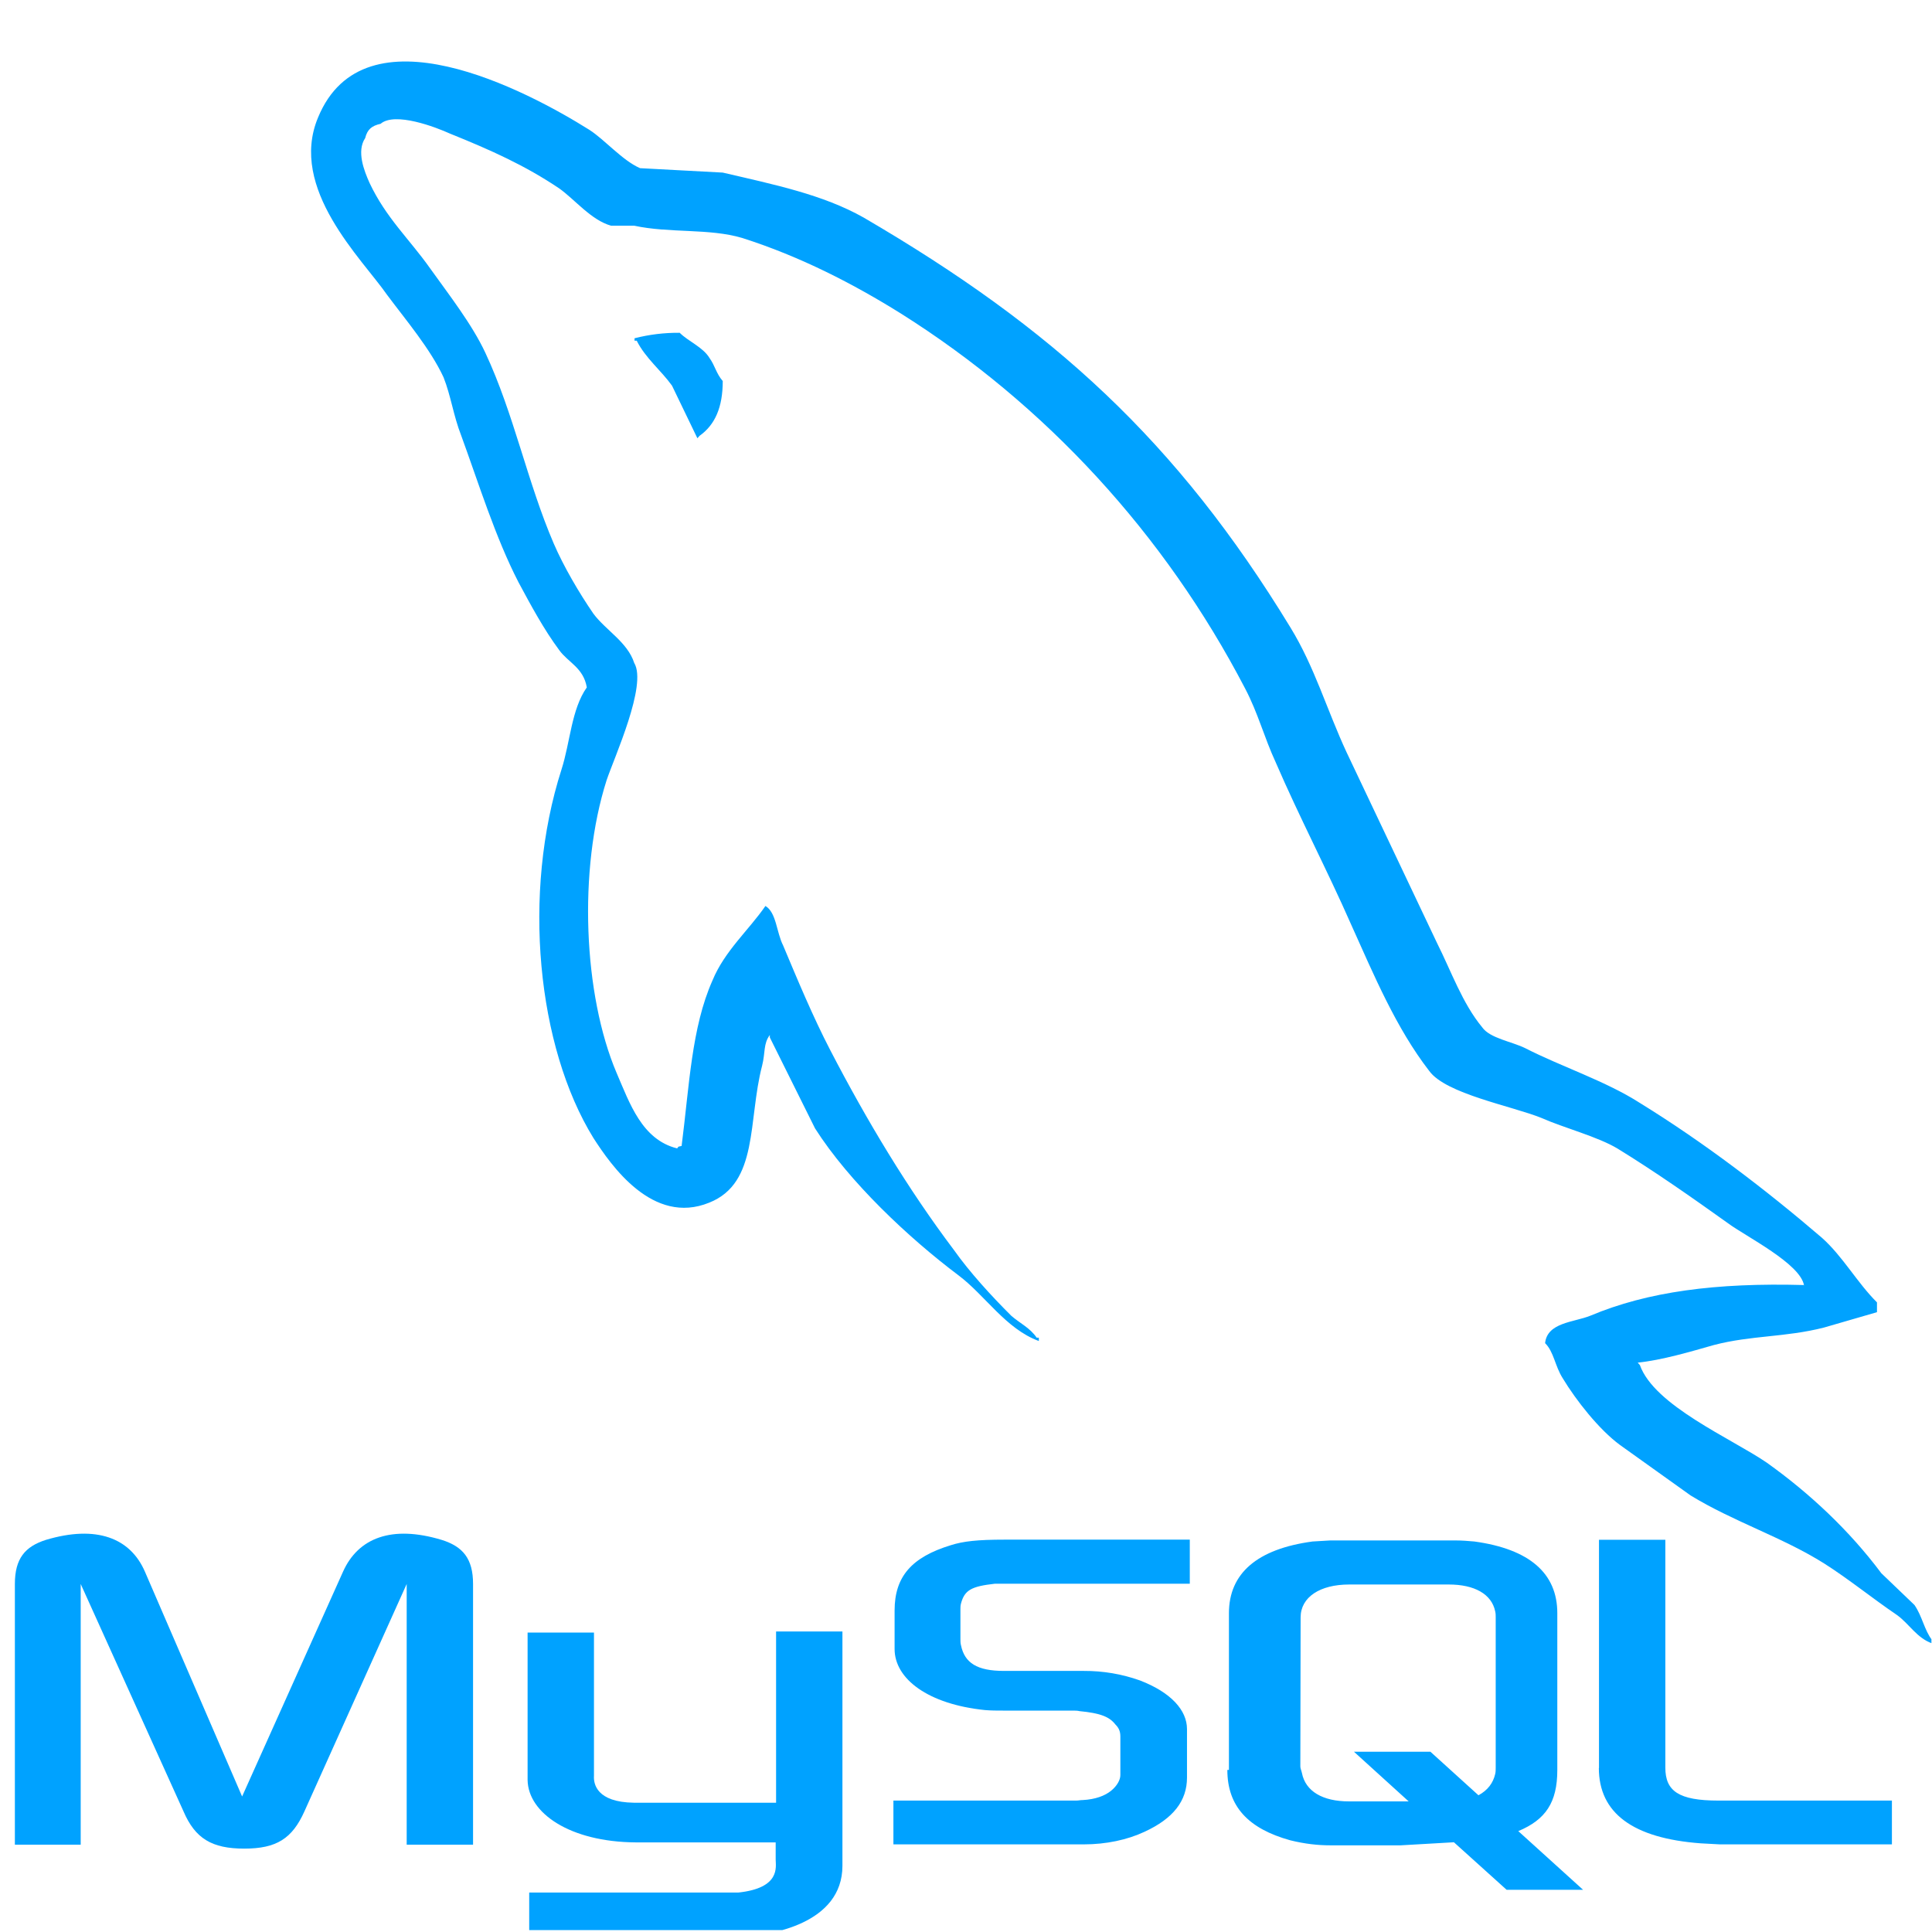
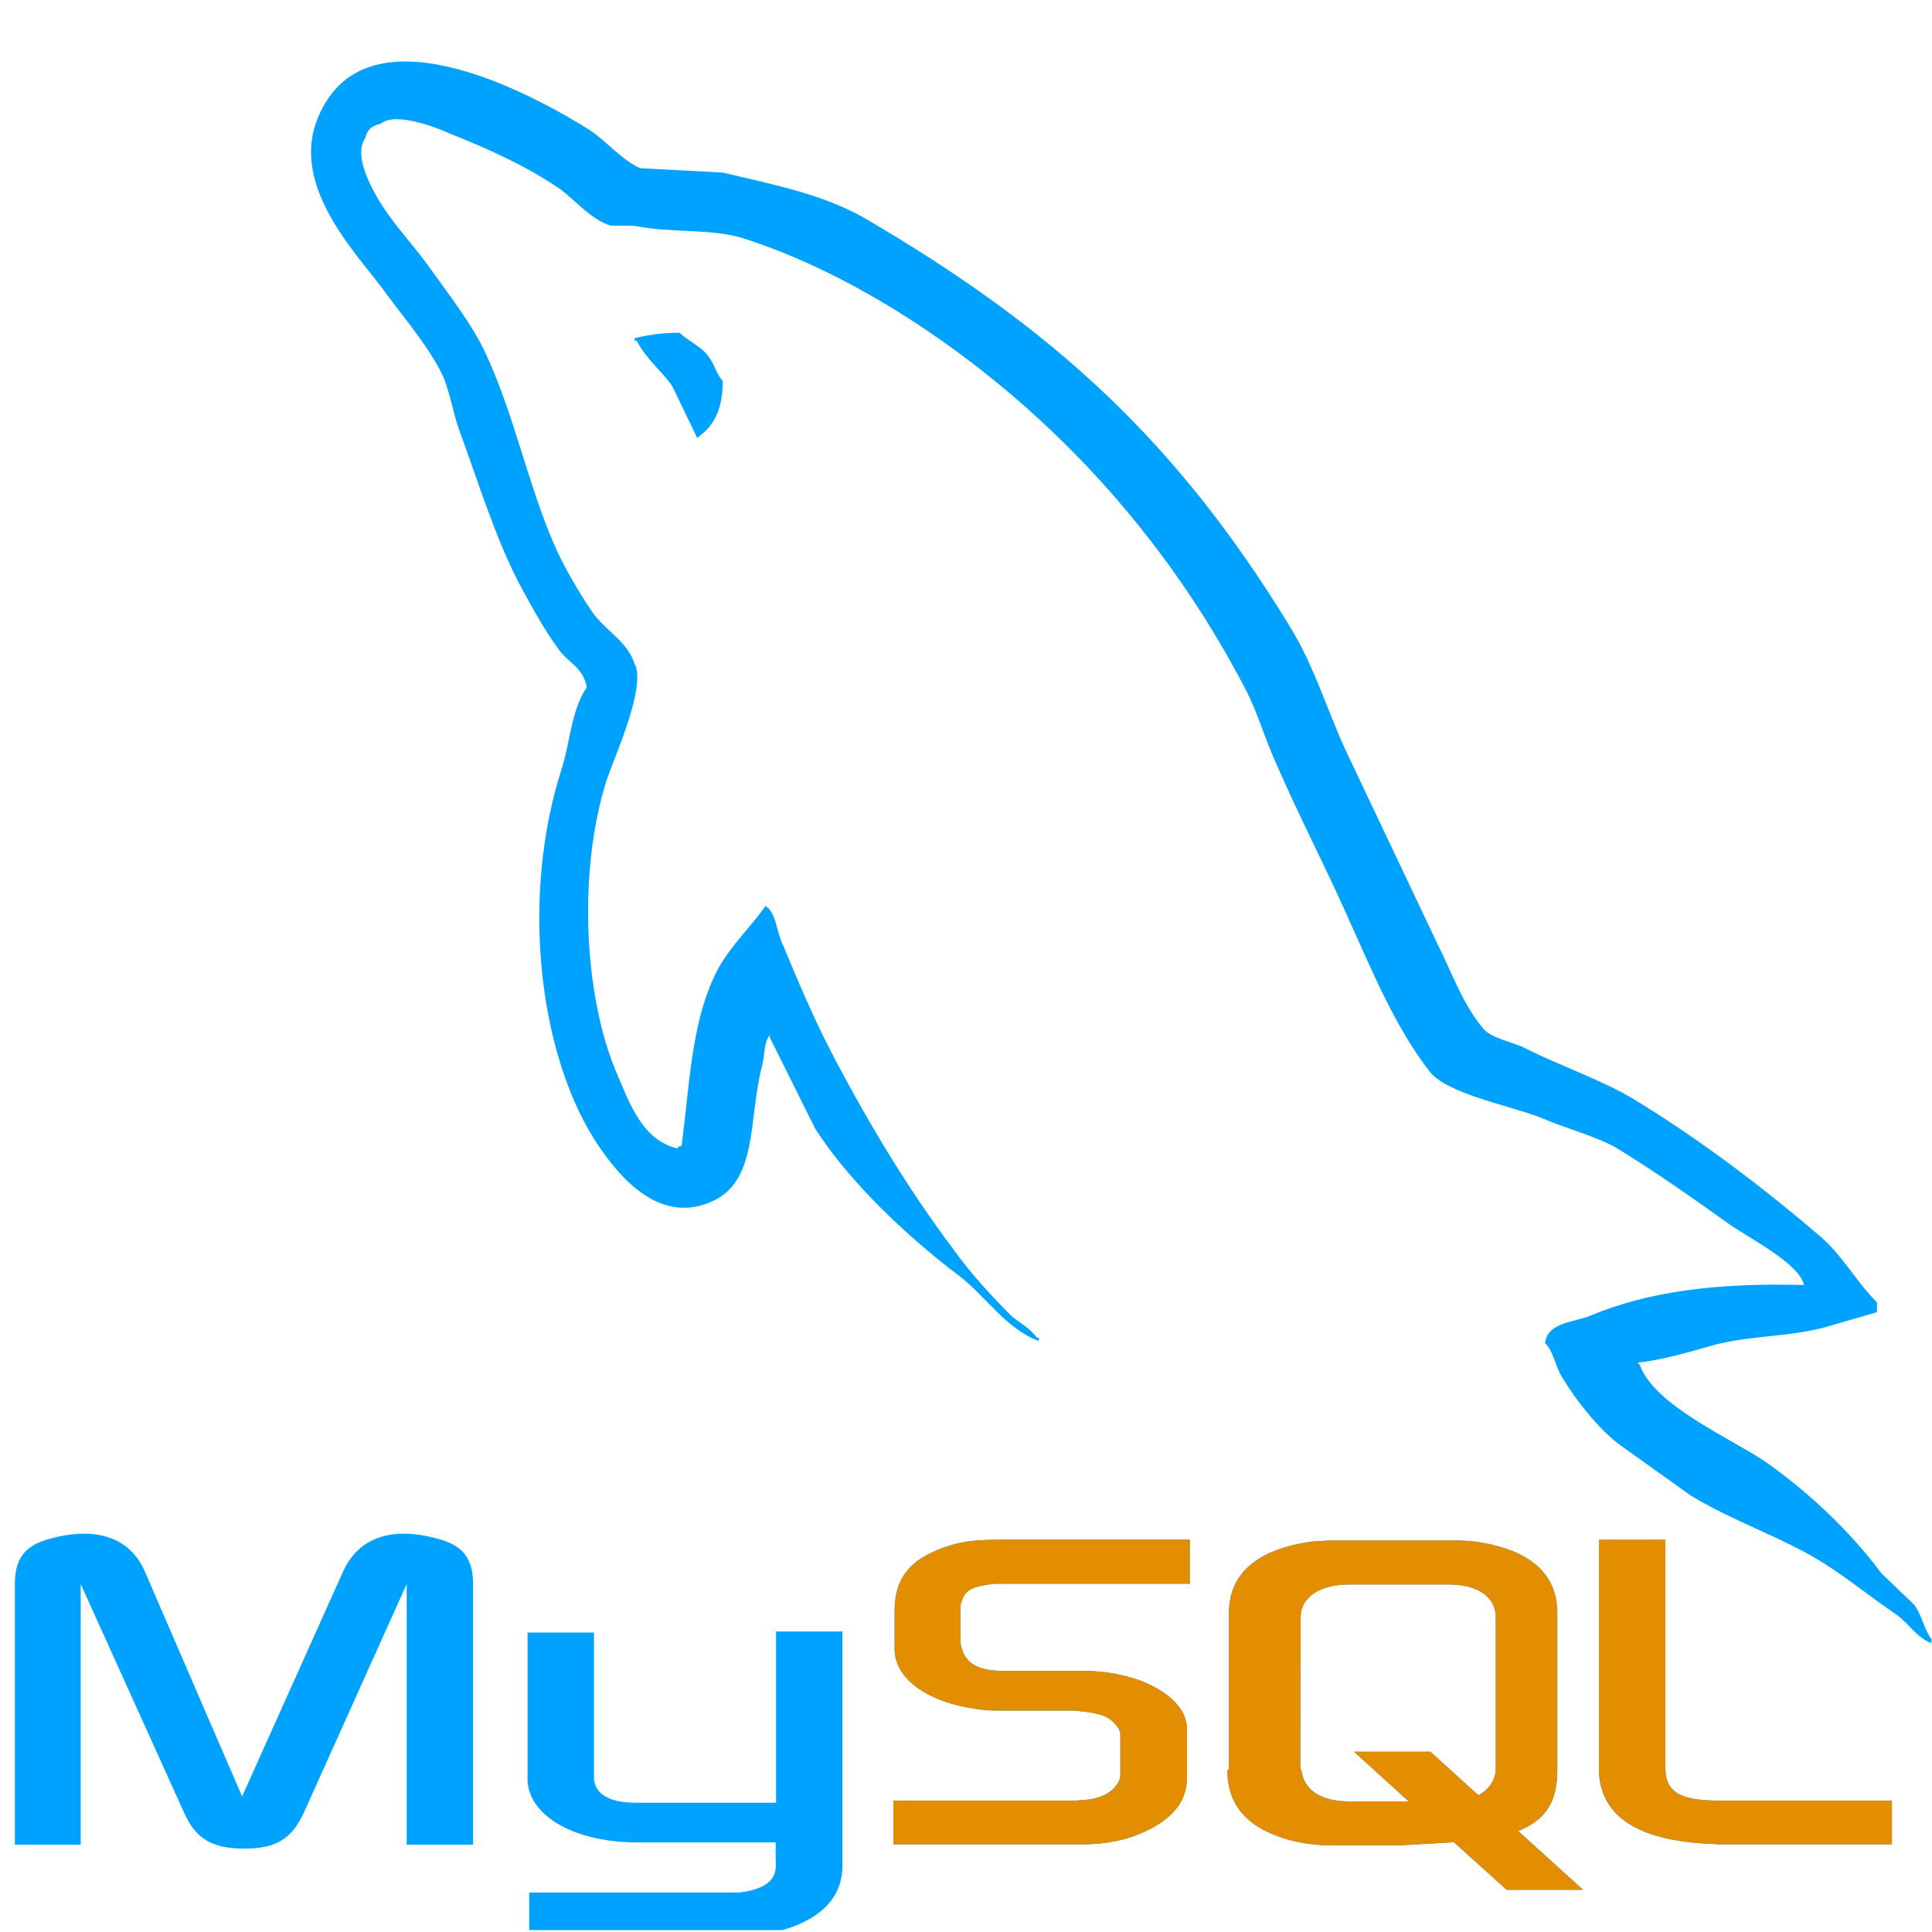
<svg xmlns="http://www.w3.org/2000/svg" width="500" zoomAndPan="magnify" viewBox="0 0 375 375" height="500" preserveAspectRatio="xMidYMid meet" version="1.0">
  <defs>
-     <clipPath id="cc84a31786">
+     <clipPath id="90a4bcc783">
      <path d="M 60 11 L 374.887 11 L 374.887 319 L 60 319 Z M 60 11 " clip-rule="nonzero" />
    </clipPath>
-     <clipPath id="44ecea52f2">
+     <clipPath id="e4c7d565eb">
      <path d="M 2 297 L 164 297 L 164 374.633 L 2 374.633 Z M 2 297 " clip-rule="nonzero" />
    </clipPath>
  </defs>
-   <g clip-path="url(#cc84a31786)">
+   <g clip-path="url(#90a4bcc783)">
    <path fill="#00a2ff" d="M 350.191 249.426 C 333.078 248.949 319.801 250.703 308.672 255.383 C 305.465 256.672 300.324 256.672 299.902 260.703 C 301.613 262.395 301.82 265.164 303.32 267.512 C 305.887 271.77 310.387 277.504 314.449 280.477 L 328.145 290.266 C 336.492 295.367 345.91 298.344 354.039 303.449 C 358.75 306.43 363.457 310.258 368.168 313.453 C 370.566 315.152 372.02 317.922 375.016 318.98 L 375.016 318.34 C 373.52 316.43 373.09 313.668 371.598 311.531 L 365.168 305.367 C 358.965 297.07 351.258 289.836 342.91 283.887 C 336.062 279.203 321.086 272.828 318.301 264.961 L 317.879 264.484 C 322.582 264.008 328.145 262.352 332.645 261.074 C 339.926 259.168 346.555 259.59 354.039 257.676 L 364.32 254.695 L 364.32 252.789 C 360.469 248.961 357.684 243.855 353.621 240.242 C 342.711 230.887 330.719 221.738 318.301 214.082 C 311.668 209.828 303.105 207.059 296.047 203.449 C 293.469 202.172 289.195 201.535 287.699 199.406 C 283.836 194.734 281.703 188.562 278.922 183.027 L 261.371 146.02 C 257.52 137.727 255.16 129.43 250.461 121.773 C 228.414 85.613 204.438 63.711 167.625 42.223 C 159.711 37.758 150.297 35.836 140.285 33.5 L 124.234 32.641 C 120.805 31.156 117.383 27.113 114.387 25.195 C 102.188 17.539 70.723 0.949 61.73 22.812 C 55.949 36.637 70.293 50.246 75.16 57.27 C 78.809 62.16 83.508 67.691 86.086 73.219 C 87.523 76.836 88.004 80.668 89.504 84.496 C 92.926 93.852 96.137 104.277 100.633 113.004 C 103.031 117.469 105.551 122.156 108.547 126.191 C 110.262 128.578 113.258 129.598 113.898 133.426 C 110.898 137.684 110.691 144.055 108.98 149.379 C 101.27 173.418 104.27 203.191 115.184 220.887 C 118.613 226.203 126.695 237.906 137.66 233.434 C 147.293 229.605 145.145 217.484 147.926 206.848 C 148.574 204.297 148.141 202.598 149.422 200.891 L 149.422 201.367 L 158.199 219.02 C 164.836 229.441 176.395 240.289 186.023 247.527 C 191.156 251.355 195.223 257.953 201.641 260.289 L 201.641 259.645 L 201.219 259.645 C 199.934 257.738 198.004 256.879 196.293 255.395 C 192.441 251.566 188.164 246.883 185.164 242.633 C 176.18 230.723 168.266 217.531 161.199 203.922 C 157.77 197.328 154.77 190.098 152 183.504 C 150.703 180.949 150.703 177.117 148.57 175.848 C 145.355 180.52 140.652 184.57 138.289 190.312 C 134.223 199.453 133.801 210.73 132.301 222.43 C 131.438 222.641 131.824 222.43 131.438 222.906 C 124.598 221.207 122.238 214.18 119.672 208.23 C 113.254 193.129 112.18 168.883 117.742 151.441 C 119.242 146.973 125.668 132.934 123.102 128.68 C 121.809 124.641 117.539 122.305 115.176 119.109 C 112.395 115.066 109.406 109.965 107.48 105.5 C 102.348 93.582 99.781 80.398 94.211 68.488 C 91.633 62.957 87.145 57.211 83.504 52.113 C 79.438 46.367 74.949 42.324 71.738 35.523 C 70.668 33.137 69.172 29.352 70.883 26.797 C 71.305 25.098 72.168 24.414 73.871 24.031 C 76.652 21.648 84.578 24.672 87.359 25.941 C 95.273 29.133 101.91 32.109 108.543 36.57 C 111.543 38.695 114.754 42.738 118.609 43.809 L 123.105 43.809 C 129.957 45.293 137.656 44.285 144.07 46.191 C 155.414 49.812 165.684 55.125 174.895 60.875 C 202.926 78.527 226.047 103.625 241.668 133.621 C 244.234 138.512 245.305 142.977 247.664 148.082 C 252.164 158.508 257.727 169.141 262.211 179.355 C 266.711 189.352 270.992 199.57 277.41 207.863 C 280.621 212.332 293.461 214.668 299.234 217.008 C 303.52 218.914 310.148 220.629 314.008 222.965 C 321.281 227.434 328.559 232.539 335.402 237.43 C 338.824 239.977 349.531 245.297 350.168 249.539 Z M 131.934 64.594 C 128.965 64.566 126.039 64.922 123.164 65.656 L 123.164 66.133 L 123.586 66.133 C 125.301 69.535 128.297 71.875 130.438 74.855 L 135.363 85.066 L 135.785 84.59 C 138.781 82.465 140.285 79.059 140.285 73.961 C 139 72.473 138.789 70.98 137.719 69.492 C 136.434 67.367 133.648 66.297 131.934 64.602 Z M 131.934 64.594 " fill-opacity="1" fill-rule="evenodd" />
  </g>
-   <path fill="#00a2ff" d="M 173.41 357.992 L 210.352 357.992 C 214.68 357.992 218.801 357.117 222.152 355.547 C 227.742 352.969 230.395 349.543 230.395 345.035 L 230.395 335.605 C 230.395 332 227.355 328.523 221.273 326.176 C 217.75 324.926 214.117 324.309 210.379 324.324 L 194.867 324.324 C 189.664 324.324 187.219 322.777 186.523 319.324 C 186.418 318.938 186.418 318.551 186.418 318.141 L 186.418 312.344 C 186.418 312.035 186.418 311.648 186.523 311.262 C 187.219 308.609 188.582 307.91 193.117 307.398 L 230.938 307.398 L 230.938 298.844 L 194.945 298.844 C 189.742 298.844 186.961 299.152 184.539 299.926 C 176.965 302.242 173.641 306.004 173.641 312.602 L 173.641 320.07 C 173.641 325.867 180.133 330.789 191.16 331.922 C 192.344 332.027 193.605 332.027 194.895 332.027 L 208.164 332.027 C 208.676 332.027 209.141 332.027 209.527 332.129 C 213.547 332.516 215.324 333.211 216.484 334.703 C 217.258 335.477 217.461 336.172 217.461 337.074 L 217.461 344.547 C 217.461 345.422 216.871 346.605 215.66 347.586 C 214.449 348.566 212.617 349.262 210.145 349.391 C 209.629 349.391 209.371 349.492 208.859 349.492 L 173.41 349.492 Z M 310.336 343.156 C 310.336 351.914 316.93 356.809 330.094 357.789 L 333.832 357.992 L 367.219 357.992 L 367.219 349.492 L 333.547 349.492 C 325.82 349.492 323.242 347.637 323.242 343.102 L 323.242 298.871 L 310.363 298.871 L 310.363 343.18 Z M 238.535 343.543 L 238.535 313.117 C 238.535 305.387 244.023 300.648 254.766 299.203 L 258.191 299 L 282.562 299 C 283.852 299 284.934 299.102 286.172 299.203 C 296.887 300.672 302.273 305.387 302.273 313.117 L 302.273 343.566 C 302.273 349.852 300.004 353.203 294.699 355.418 L 307.27 366.805 L 292.43 366.805 L 282.203 357.582 L 271.898 358.176 L 258.141 358.176 C 255.875 358.176 253.324 357.918 250.414 357.195 C 242.273 354.93 238.227 350.602 238.227 343.543 Z M 252.395 342.871 C 252.395 343.258 252.602 343.645 252.707 344.16 C 253.402 347.688 256.723 349.648 261.824 349.648 L 273.418 349.648 L 262.805 340.012 L 277.645 340.012 L 286.969 348.461 C 288.773 347.484 289.805 346.09 290.215 344.34 C 290.316 343.953 290.316 343.465 290.316 343.051 L 290.316 313.941 C 290.316 313.555 290.316 313.168 290.215 312.754 C 289.52 309.406 286.195 307.551 281.199 307.551 L 261.875 307.551 C 256.207 307.551 252.449 310 252.449 313.941 Z M 252.395 342.871 " fill-opacity="1" fill-rule="evenodd" />
-   <g clip-path="url(#44ecea52f2)">
-     <path fill="#00a2ff" d="M 2.887 358.047 L 15.664 358.047 L 15.664 307.449 L 35.605 351.555 C 37.875 356.859 41.117 358.816 47.406 358.816 C 53.691 358.816 56.73 356.859 59.102 351.555 L 78.938 307.449 L 78.938 358.047 L 91.82 358.047 L 91.82 307.449 C 91.82 302.555 89.863 300.184 85.738 298.895 C 76.027 295.957 69.508 298.508 66.574 305.078 L 46.992 348.695 L 28.137 305.078 C 25.301 298.508 18.707 295.957 8.891 298.895 C 4.871 300.184 2.887 302.5 2.887 307.449 Z M 102.406 316.879 L 115.289 316.879 L 115.289 344.699 C 115.188 346.246 115.805 349.801 123.02 349.906 L 150.637 349.906 L 150.637 316.672 L 163.516 316.672 L 163.516 362.141 C 163.516 373.348 149.656 375.797 143.164 375.898 L 102.719 375.898 L 102.719 367.344 L 143.293 367.344 C 151.535 366.469 150.559 362.348 150.559 360.957 L 150.559 357.605 L 123.328 357.605 C 110.652 357.504 102.512 351.941 102.406 345.5 Z M 102.406 316.879 " fill-opacity="1" fill-rule="evenodd" />
+   <path fill="#00a2ff" d="M 173.41 357.992 L 210.352 357.992 C 214.68 357.992 218.801 357.117 222.152 355.547 C 227.742 352.969 230.395 349.543 230.395 345.035 L 230.395 335.605 C 230.395 332 227.355 328.523 221.273 326.176 C 217.75 324.926 214.117 324.309 210.379 324.324 L 194.867 324.324 C 189.664 324.324 187.219 322.777 186.523 319.324 C 186.418 318.938 186.418 318.551 186.418 318.141 L 186.418 312.344 C 186.418 312.035 186.418 311.648 186.523 311.262 C 187.219 308.609 188.582 307.91 193.117 307.398 L 230.938 307.398 L 230.938 298.844 L 194.945 298.844 C 189.742 298.844 186.961 299.152 184.539 299.926 C 176.965 302.246 173.641 306.004 173.641 312.602 L 173.641 320.07 C 173.641 325.867 180.133 330.789 191.16 331.922 C 192.344 332.027 193.605 332.027 194.895 332.027 L 208.164 332.027 C 208.676 332.027 209.141 332.027 209.527 332.129 C 213.547 332.516 215.324 333.211 216.484 334.703 C 217.258 335.477 217.461 336.172 217.461 337.074 L 217.461 344.547 C 217.461 345.422 216.871 346.605 215.66 347.586 C 214.449 348.566 212.617 349.262 210.145 349.391 C 209.629 349.391 209.371 349.492 208.859 349.492 L 173.41 349.492 Z M 310.336 343.156 C 310.336 351.914 316.93 356.809 330.094 357.789 L 333.832 357.992 L 367.219 357.992 L 367.219 349.492 L 333.547 349.492 C 325.82 349.492 323.242 347.637 323.242 343.102 L 323.242 298.871 L 310.363 298.871 L 310.363 343.18 Z M 238.535 343.543 L 238.535 313.117 C 238.535 305.387 244.023 300.648 254.766 299.203 L 258.191 299 L 282.562 299 C 283.852 299 284.934 299.102 286.172 299.203 C 296.887 300.672 302.273 305.387 302.273 313.117 L 302.273 343.566 C 302.273 349.852 300.004 353.203 294.699 355.418 L 307.27 366.805 L 292.43 366.805 L 282.203 357.582 L 271.898 358.176 L 258.141 358.176 C 255.875 358.176 253.324 357.918 250.414 357.195 C 242.273 354.93 238.227 350.602 238.227 343.543 Z M 252.395 342.871 C 252.395 343.258 252.602 343.645 252.707 344.16 C 253.402 347.688 256.723 349.648 261.824 349.648 L 273.418 349.648 L 262.805 340.012 L 277.645 340.012 L 286.969 348.461 C 288.773 347.484 289.805 346.09 290.215 344.34 C 290.316 343.953 290.316 343.465 290.316 343.051 L 290.316 313.941 C 290.316 313.555 290.316 313.168 290.215 312.754 C 289.52 309.406 286.195 307.551 281.199 307.551 L 261.875 307.551 C 256.207 307.551 252.449 310 252.449 313.941 Z M 252.395 342.871 " fill-opacity="1" fill-rule="evenodd" />
+   <g clip-path="url(#e4c7d565eb)">
+     <path fill="#00a2ff" d="M 2.887 358.047 L 15.664 358.047 L 15.664 307.449 L 35.605 351.555 C 37.875 356.859 41.117 358.816 47.406 358.816 C 53.691 358.816 56.73 356.859 59.102 351.555 L 78.938 307.449 L 78.938 358.047 L 91.82 358.047 L 91.82 307.449 C 91.82 302.555 89.863 300.184 85.738 298.895 C 76.027 295.957 69.508 298.508 66.574 305.078 L 46.992 348.695 L 28.137 305.078 C 25.301 298.508 18.707 295.957 8.891 298.895 C 4.871 300.184 2.887 302.5 2.887 307.449 Z M 102.406 316.879 L 115.289 316.879 L 115.289 344.699 C 115.188 346.246 115.805 349.801 123.02 349.906 L 150.637 349.906 L 150.637 316.672 L 163.516 316.672 L 163.516 362.141 C 163.516 373.348 149.656 375.797 143.164 375.898 L 102.719 375.898 L 102.719 367.344 L 143.293 367.344 C 151.535 366.469 150.559 362.348 150.559 360.957 L 150.559 357.609 L 123.328 357.609 C 110.652 357.504 102.512 351.941 102.406 345.5 Z M 102.406 316.879 " fill-opacity="1" fill-rule="evenodd" />
  </g>
+   <path fill="#e38e00" d="M 173.41 357.992 L 210.352 357.992 C 214.68 357.992 218.801 357.117 222.152 355.547 C 227.742 352.969 230.395 349.543 230.395 345.035 L 230.395 335.605 C 230.395 332 227.355 328.523 221.273 326.176 C 217.75 324.926 214.117 324.309 210.379 324.324 L 194.867 324.324 C 189.664 324.324 187.219 322.777 186.523 319.324 C 186.418 318.938 186.418 318.551 186.418 318.141 L 186.418 312.344 C 186.418 312.035 186.418 311.648 186.523 311.262 C 187.219 308.609 188.582 307.91 193.117 307.398 L 230.938 307.398 L 230.938 298.844 L 194.945 298.844 C 189.742 298.844 186.961 299.152 184.539 299.926 C 176.965 302.246 173.641 306.004 173.641 312.602 L 173.641 320.07 C 173.641 325.867 180.133 330.789 191.16 331.922 C 192.344 332.027 193.605 332.027 194.895 332.027 L 208.164 332.027 C 208.676 332.027 209.141 332.027 209.527 332.129 C 213.547 332.516 215.324 333.211 216.484 334.703 C 217.258 335.477 217.461 336.172 217.461 337.074 L 217.461 344.547 C 217.461 345.422 216.871 346.605 215.66 347.586 C 214.449 348.566 212.617 349.262 210.145 349.391 C 209.629 349.391 209.371 349.492 208.859 349.492 L 173.41 349.492 Z M 310.336 343.156 C 310.336 351.914 316.93 356.809 330.094 357.789 L 333.832 357.992 L 367.219 357.992 L 367.219 349.492 L 333.547 349.492 C 325.82 349.492 323.242 347.637 323.242 343.102 L 323.242 298.871 L 310.363 298.871 L 310.363 343.18 Z M 238.535 343.543 L 238.535 313.117 C 238.535 305.387 244.023 300.648 254.766 299.203 L 258.191 299 L 282.562 299 C 283.852 299 284.934 299.102 286.172 299.203 C 296.887 300.672 302.273 305.387 302.273 313.117 L 302.273 343.566 C 302.273 349.852 300.004 353.203 294.699 355.418 L 307.27 366.805 L 292.43 366.805 L 282.203 357.582 L 271.898 358.176 L 258.141 358.176 C 255.875 358.176 253.324 357.918 250.414 357.195 C 242.273 354.93 238.227 350.602 238.227 343.543 Z M 252.395 342.871 C 252.395 343.258 252.602 343.645 252.707 344.16 C 253.402 347.688 256.723 349.648 261.824 349.648 L 273.418 349.648 L 262.805 340.012 L 277.645 340.012 L 286.969 348.461 C 288.773 347.484 289.805 346.09 290.215 344.34 C 290.316 343.953 290.316 343.465 290.316 343.051 L 290.316 313.941 C 290.316 313.555 290.316 313.168 290.215 312.754 C 289.52 309.406 286.195 307.551 281.199 307.551 L 261.875 307.551 C 256.207 307.551 252.449 310 252.449 313.941 Z M 252.395 342.871 " fill-opacity="1" fill-rule="evenodd" />
</svg>
